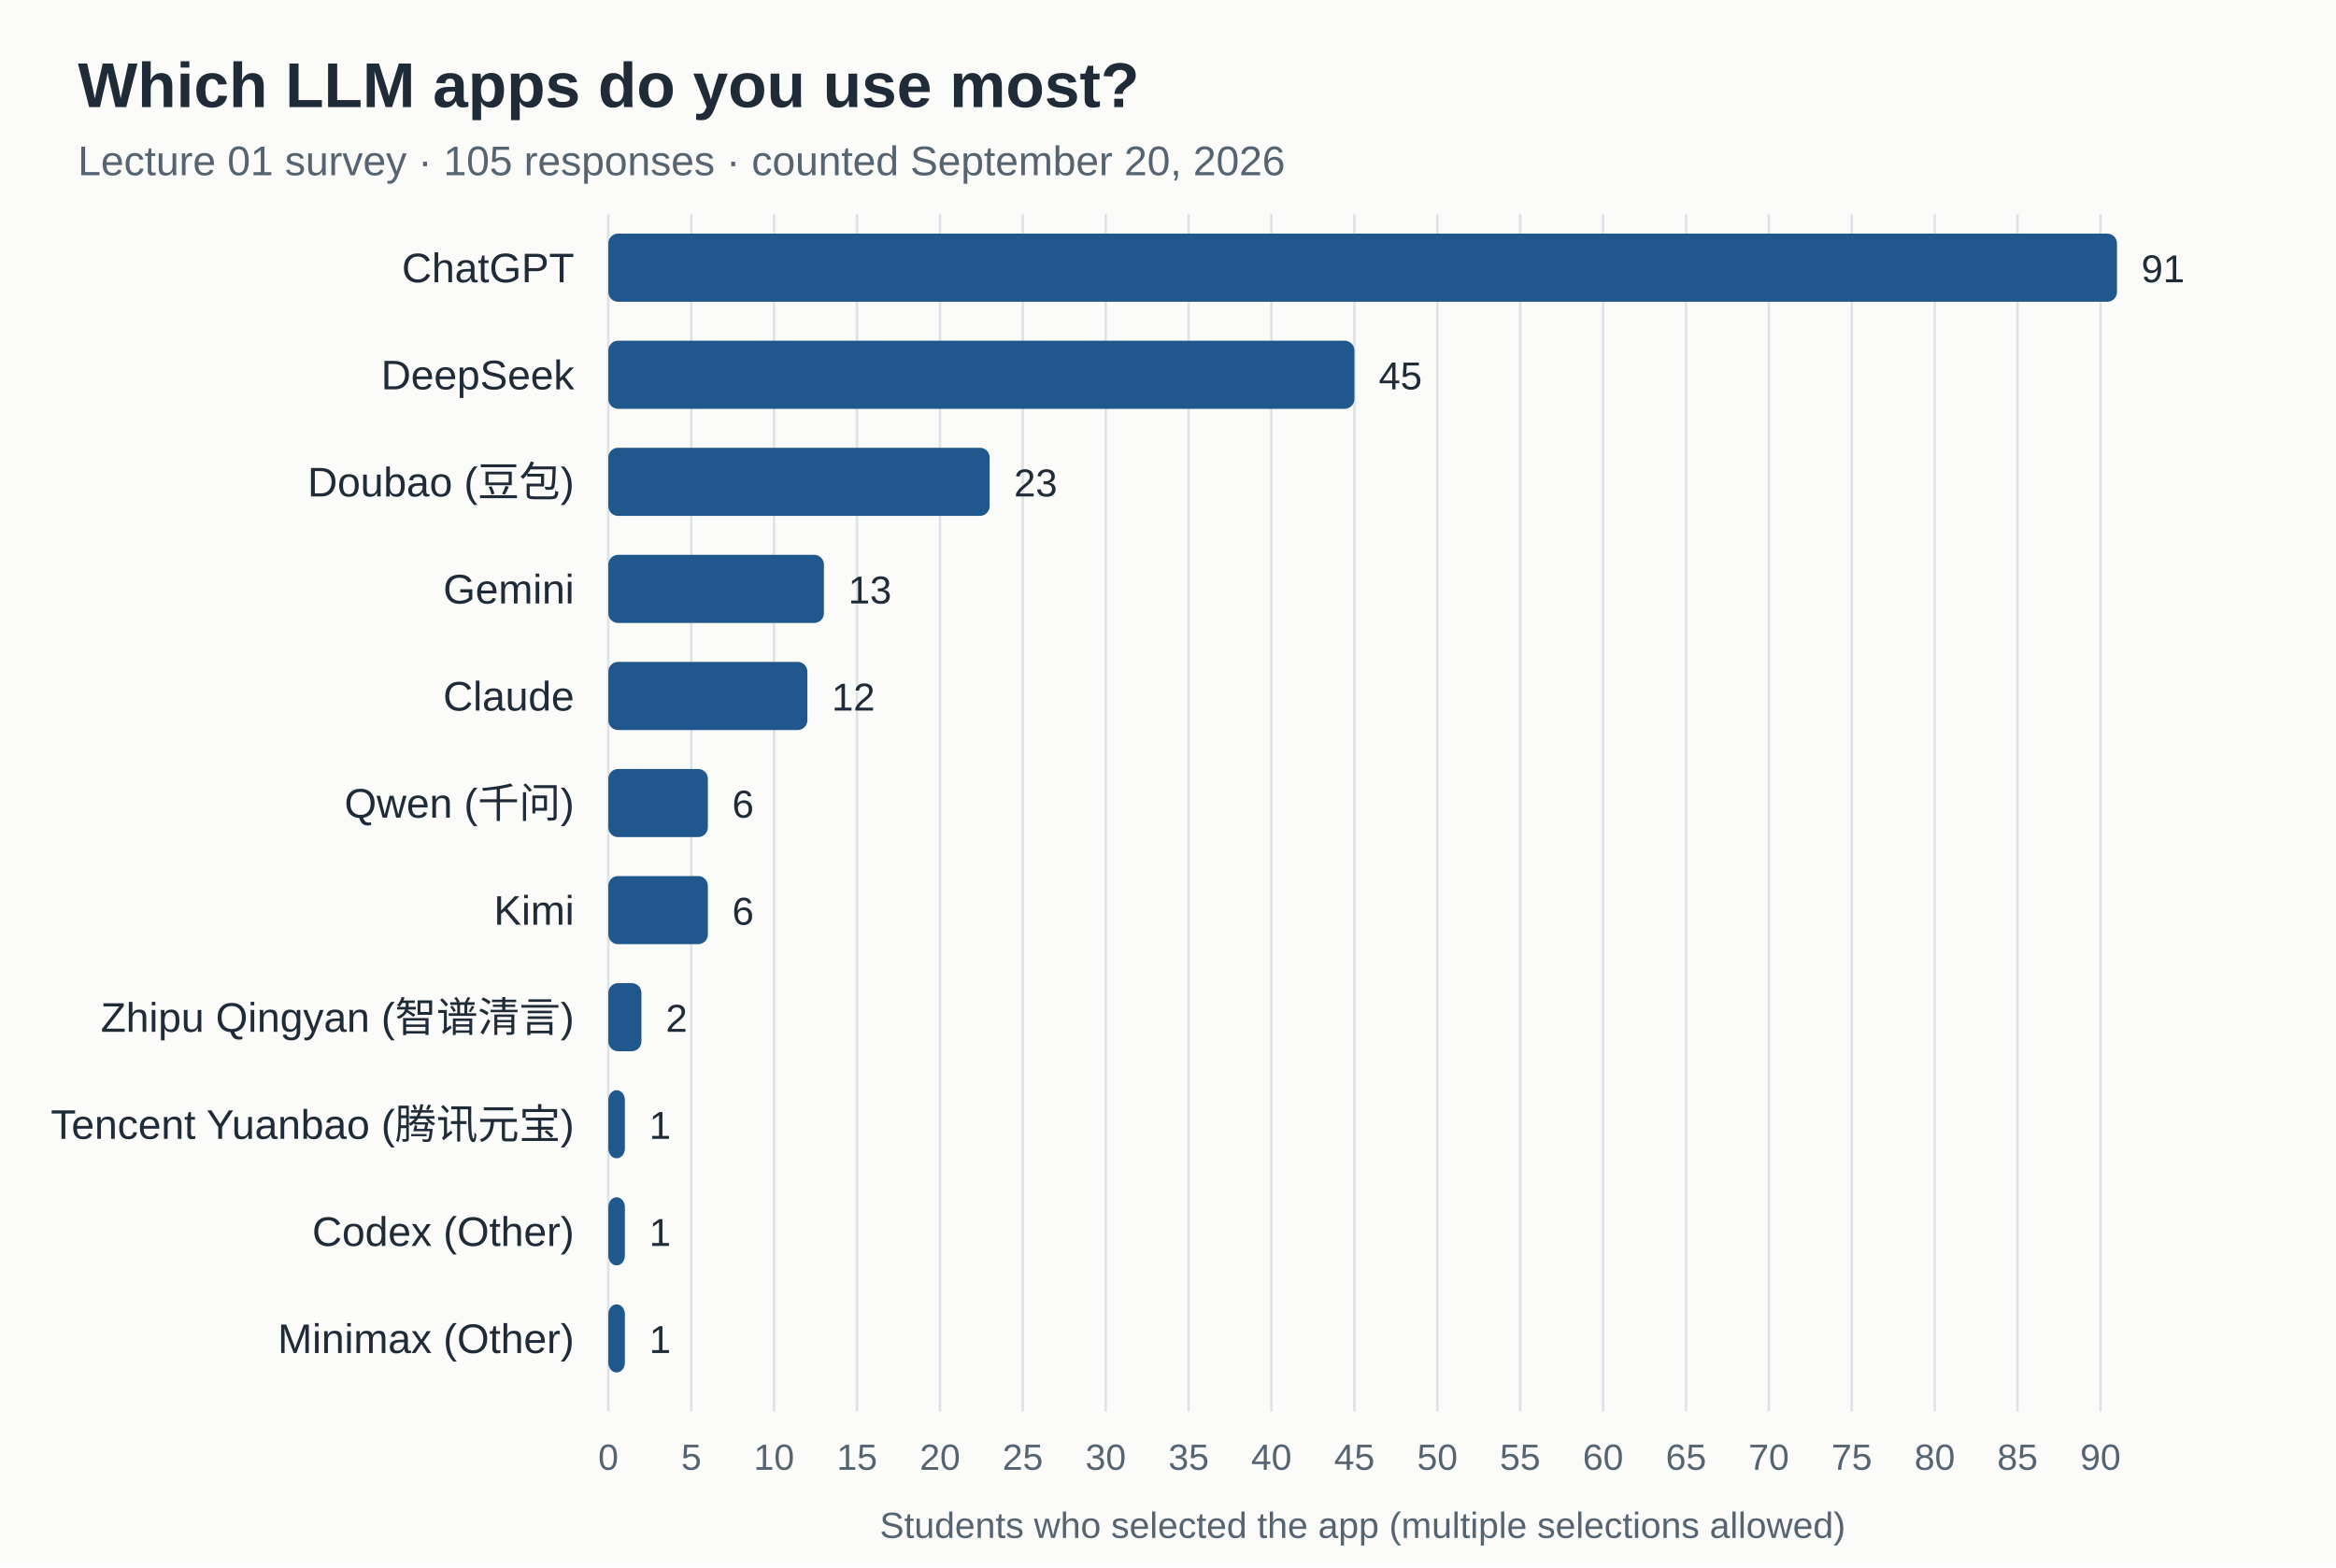
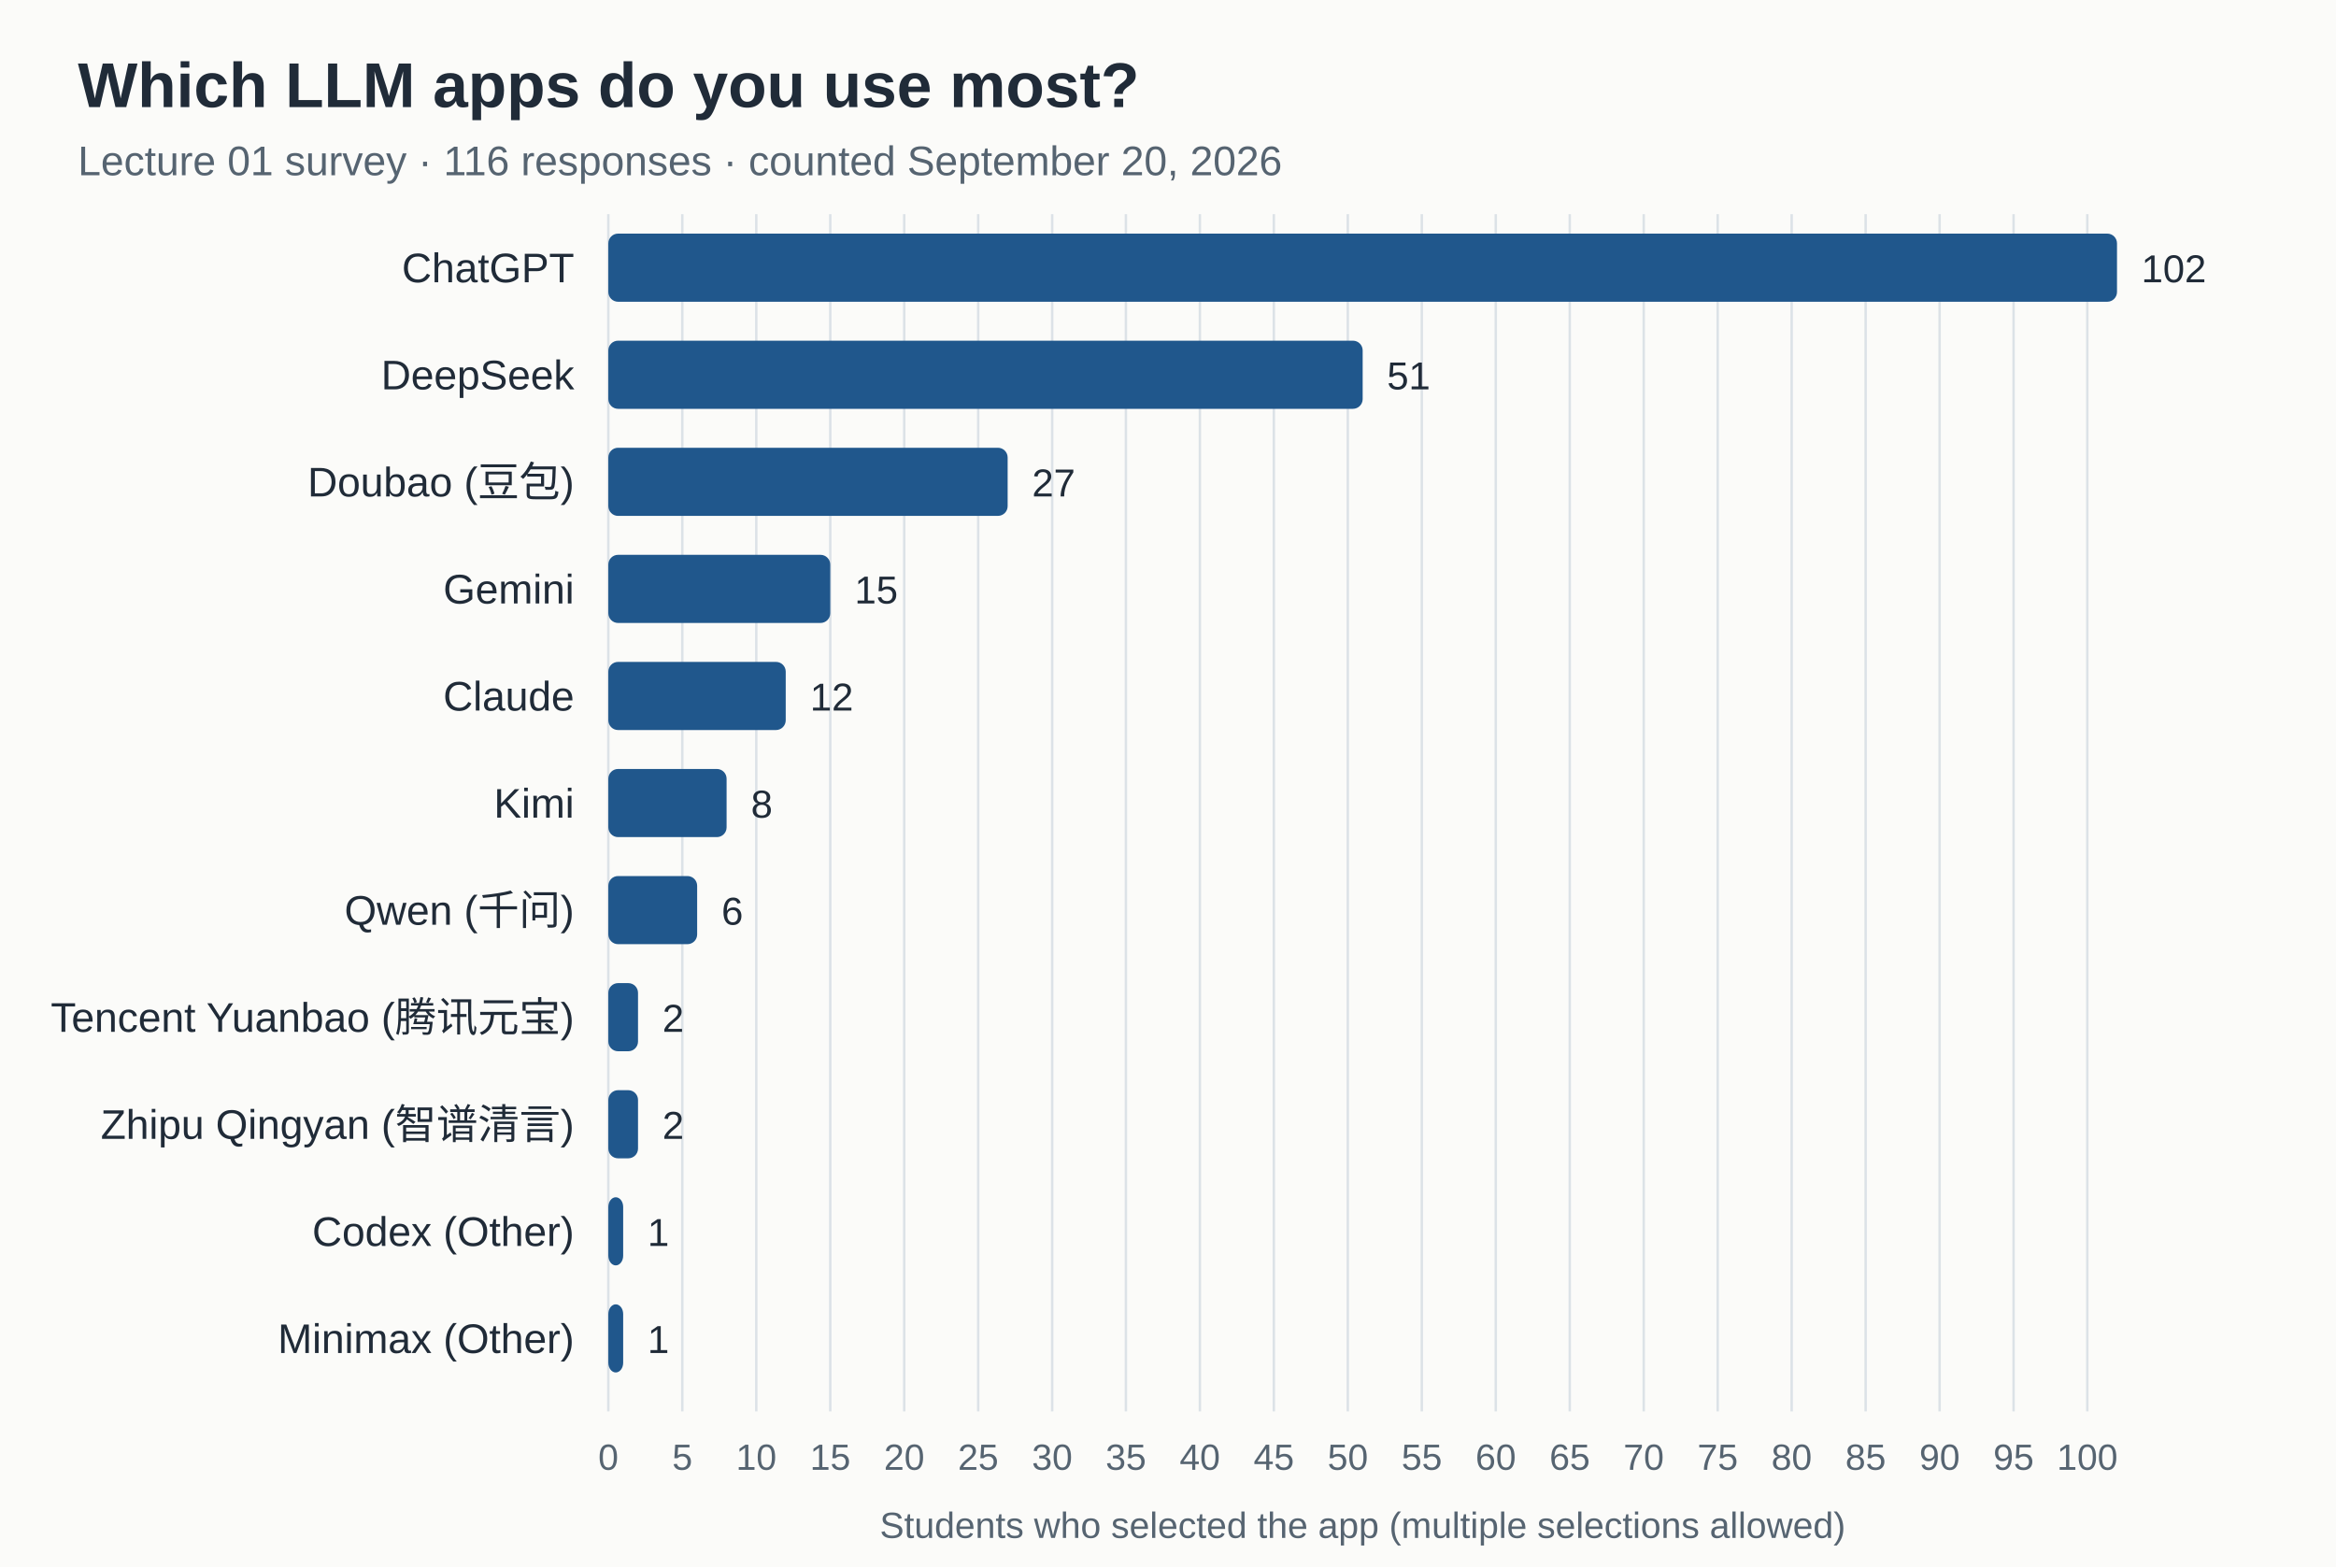
<svg xmlns="http://www.w3.org/2000/svg" width="960" height="644" viewBox="0 0 960 644" role="img" aria-labelledby="chart-title chart-desc" font-family="Arial, Helvetica Neue, PingFang SC, Microsoft YaHei, sans-serif">
  <rect width="960" height="644" fill="#fbfbf9" />
  <text x="32" y="44" font-size="26" font-weight="700" fill="#202b38">Which LLM apps do you use most?</text>
-   <text x="32" y="72" font-size="17" fill="#566471">Lecture 01 survey · 105 responses · counted September 20, 2026</text>
+   <text x="32" y="72" font-size="17" fill="#566471">Lecture 01 survey · 116 responses · counted September 20, 2026</text>
  <line x1="250.0" y1="88" x2="250.0" y2="580" stroke="#dce2e7" stroke-width="1" />
  <text x="250.0" y="604" font-size="15" fill="#566471" text-anchor="middle">0</text>
-   <line x1="284.1" y1="88" x2="284.1" y2="580" stroke="#dce2e7" stroke-width="1" />
-   <text x="284.1" y="604" font-size="15" fill="#566471" text-anchor="middle">5</text>
-   <line x1="318.1" y1="88" x2="318.1" y2="580" stroke="#dce2e7" stroke-width="1" />
-   <text x="318.1" y="604" font-size="15" fill="#566471" text-anchor="middle">10</text>
-   <line x1="352.2" y1="88" x2="352.2" y2="580" stroke="#dce2e7" stroke-width="1" />
-   <text x="352.2" y="604" font-size="15" fill="#566471" text-anchor="middle">15</text>
-   <line x1="386.3" y1="88" x2="386.3" y2="580" stroke="#dce2e7" stroke-width="1" />
-   <text x="386.3" y="604" font-size="15" fill="#566471" text-anchor="middle">20</text>
-   <line x1="420.3" y1="88" x2="420.3" y2="580" stroke="#dce2e7" stroke-width="1" />
-   <text x="420.3" y="604" font-size="15" fill="#566471" text-anchor="middle">25</text>
-   <line x1="454.4" y1="88" x2="454.4" y2="580" stroke="#dce2e7" stroke-width="1" />
-   <text x="454.4" y="604" font-size="15" fill="#566471" text-anchor="middle">30</text>
-   <line x1="488.5" y1="88" x2="488.5" y2="580" stroke="#dce2e7" stroke-width="1" />
-   <text x="488.5" y="604" font-size="15" fill="#566471" text-anchor="middle">35</text>
-   <line x1="522.5" y1="88" x2="522.5" y2="580" stroke="#dce2e7" stroke-width="1" />
-   <text x="522.5" y="604" font-size="15" fill="#566471" text-anchor="middle">40</text>
-   <line x1="556.6" y1="88" x2="556.6" y2="580" stroke="#dce2e7" stroke-width="1" />
-   <text x="556.6" y="604" font-size="15" fill="#566471" text-anchor="middle">45</text>
-   <line x1="590.7" y1="88" x2="590.7" y2="580" stroke="#dce2e7" stroke-width="1" />
-   <text x="590.7" y="604" font-size="15" fill="#566471" text-anchor="middle">50</text>
-   <line x1="624.7" y1="88" x2="624.7" y2="580" stroke="#dce2e7" stroke-width="1" />
-   <text x="624.7" y="604" font-size="15" fill="#566471" text-anchor="middle">55</text>
-   <line x1="658.8" y1="88" x2="658.8" y2="580" stroke="#dce2e7" stroke-width="1" />
-   <text x="658.8" y="604" font-size="15" fill="#566471" text-anchor="middle">60</text>
-   <line x1="692.9" y1="88" x2="692.9" y2="580" stroke="#dce2e7" stroke-width="1" />
-   <text x="692.9" y="604" font-size="15" fill="#566471" text-anchor="middle">65</text>
-   <line x1="726.9" y1="88" x2="726.9" y2="580" stroke="#dce2e7" stroke-width="1" />
-   <text x="726.9" y="604" font-size="15" fill="#566471" text-anchor="middle">70</text>
-   <line x1="761.0" y1="88" x2="761.0" y2="580" stroke="#dce2e7" stroke-width="1" />
-   <text x="761.0" y="604" font-size="15" fill="#566471" text-anchor="middle">75</text>
-   <line x1="795.1" y1="88" x2="795.1" y2="580" stroke="#dce2e7" stroke-width="1" />
-   <text x="795.1" y="604" font-size="15" fill="#566471" text-anchor="middle">80</text>
-   <line x1="829.1" y1="88" x2="829.1" y2="580" stroke="#dce2e7" stroke-width="1" />
-   <text x="829.1" y="604" font-size="15" fill="#566471" text-anchor="middle">85</text>
-   <line x1="863.2" y1="88" x2="863.2" y2="580" stroke="#dce2e7" stroke-width="1" />
-   <text x="863.2" y="604" font-size="15" fill="#566471" text-anchor="middle">90</text>
+   <line x1="280.4" y1="88" x2="280.4" y2="580" stroke="#dce2e7" stroke-width="1" />
+   <text x="280.4" y="604" font-size="15" fill="#566471" text-anchor="middle">5</text>
+   <line x1="310.8" y1="88" x2="310.8" y2="580" stroke="#dce2e7" stroke-width="1" />
+   <text x="310.8" y="604" font-size="15" fill="#566471" text-anchor="middle">10</text>
+   <line x1="341.2" y1="88" x2="341.2" y2="580" stroke="#dce2e7" stroke-width="1" />
+   <text x="341.2" y="604" font-size="15" fill="#566471" text-anchor="middle">15</text>
+   <line x1="371.6" y1="88" x2="371.6" y2="580" stroke="#dce2e7" stroke-width="1" />
+   <text x="371.6" y="604" font-size="15" fill="#566471" text-anchor="middle">20</text>
+   <line x1="402.0" y1="88" x2="402.0" y2="580" stroke="#dce2e7" stroke-width="1" />
+   <text x="402.0" y="604" font-size="15" fill="#566471" text-anchor="middle">25</text>
+   <line x1="432.4" y1="88" x2="432.4" y2="580" stroke="#dce2e7" stroke-width="1" />
+   <text x="432.4" y="604" font-size="15" fill="#566471" text-anchor="middle">30</text>
+   <line x1="462.7" y1="88" x2="462.7" y2="580" stroke="#dce2e7" stroke-width="1" />
+   <text x="462.7" y="604" font-size="15" fill="#566471" text-anchor="middle">35</text>
+   <line x1="493.1" y1="88" x2="493.1" y2="580" stroke="#dce2e7" stroke-width="1" />
+   <text x="493.1" y="604" font-size="15" fill="#566471" text-anchor="middle">40</text>
+   <line x1="523.5" y1="88" x2="523.5" y2="580" stroke="#dce2e7" stroke-width="1" />
+   <text x="523.5" y="604" font-size="15" fill="#566471" text-anchor="middle">45</text>
+   <line x1="553.9" y1="88" x2="553.9" y2="580" stroke="#dce2e7" stroke-width="1" />
+   <text x="553.9" y="604" font-size="15" fill="#566471" text-anchor="middle">50</text>
+   <line x1="584.3" y1="88" x2="584.3" y2="580" stroke="#dce2e7" stroke-width="1" />
+   <text x="584.3" y="604" font-size="15" fill="#566471" text-anchor="middle">55</text>
+   <line x1="614.7" y1="88" x2="614.7" y2="580" stroke="#dce2e7" stroke-width="1" />
+   <text x="614.7" y="604" font-size="15" fill="#566471" text-anchor="middle">60</text>
+   <line x1="645.1" y1="88" x2="645.1" y2="580" stroke="#dce2e7" stroke-width="1" />
+   <text x="645.1" y="604" font-size="15" fill="#566471" text-anchor="middle">65</text>
+   <line x1="675.5" y1="88" x2="675.5" y2="580" stroke="#dce2e7" stroke-width="1" />
+   <text x="675.5" y="604" font-size="15" fill="#566471" text-anchor="middle">70</text>
+   <line x1="705.9" y1="88" x2="705.9" y2="580" stroke="#dce2e7" stroke-width="1" />
+   <text x="705.9" y="604" font-size="15" fill="#566471" text-anchor="middle">75</text>
+   <line x1="736.3" y1="88" x2="736.3" y2="580" stroke="#dce2e7" stroke-width="1" />
+   <text x="736.3" y="604" font-size="15" fill="#566471" text-anchor="middle">80</text>
+   <line x1="766.7" y1="88" x2="766.7" y2="580" stroke="#dce2e7" stroke-width="1" />
+   <text x="766.7" y="604" font-size="15" fill="#566471" text-anchor="middle">85</text>
+   <line x1="797.1" y1="88" x2="797.1" y2="580" stroke="#dce2e7" stroke-width="1" />
+   <text x="797.1" y="604" font-size="15" fill="#566471" text-anchor="middle">90</text>
+   <line x1="827.5" y1="88" x2="827.5" y2="580" stroke="#dce2e7" stroke-width="1" />
+   <text x="827.5" y="604" font-size="15" fill="#566471" text-anchor="middle">95</text>
+   <line x1="857.8" y1="88" x2="857.8" y2="580" stroke="#dce2e7" stroke-width="1" />
+   <text x="857.8" y="604" font-size="15" fill="#566471" text-anchor="middle">100</text>
  <text x="236" y="116.0" font-size="17" fill="#202b38" text-anchor="end">ChatGPT</text>
  <rect x="250" y="96" width="620.0" height="28" rx="4" fill="#20578c" />
-   <text x="880.0" y="116.0" font-size="16" fill="#202b38">91</text>
+   <text x="880.0" y="116.0" font-size="16" fill="#202b38">102</text>
  <text x="236" y="160.0" font-size="17" fill="#202b38" text-anchor="end">DeepSeek</text>
-   <rect x="250" y="140" width="306.6" height="28" rx="4" fill="#20578c" />
-   <text x="566.6" y="160.0" font-size="16" fill="#202b38">45</text>
+   <rect x="250" y="140" width="310.0" height="28" rx="4" fill="#20578c" />
+   <text x="570.0" y="160.0" font-size="16" fill="#202b38">51</text>
  <text x="236" y="204.0" font-size="17" fill="#202b38" text-anchor="end">Doubao (豆包)</text>
-   <rect x="250" y="184" width="156.7" height="28" rx="4" fill="#20578c" />
-   <text x="416.7" y="204.0" font-size="16" fill="#202b38">23</text>
+   <rect x="250" y="184" width="164.1" height="28" rx="4" fill="#20578c" />
+   <text x="424.1" y="204.0" font-size="16" fill="#202b38">27</text>
  <text x="236" y="248.0" font-size="17" fill="#202b38" text-anchor="end">Gemini</text>
-   <rect x="250" y="228" width="88.6" height="28" rx="4" fill="#20578c" />
-   <text x="348.6" y="248.0" font-size="16" fill="#202b38">13</text>
+   <rect x="250" y="228" width="91.2" height="28" rx="4" fill="#20578c" />
+   <text x="351.2" y="248.0" font-size="16" fill="#202b38">15</text>
  <text x="236" y="292.0" font-size="17" fill="#202b38" text-anchor="end">Claude</text>
-   <rect x="250" y="272" width="81.8" height="28" rx="4" fill="#20578c" />
-   <text x="341.8" y="292.0" font-size="16" fill="#202b38">12</text>
-   <text x="236" y="336.0" font-size="17" fill="#202b38" text-anchor="end">Qwen (千问)</text>
-   <rect x="250" y="316" width="40.9" height="28" rx="4" fill="#20578c" />
-   <text x="300.9" y="336.0" font-size="16" fill="#202b38">6</text>
-   <text x="236" y="380.0" font-size="17" fill="#202b38" text-anchor="end">Kimi</text>
-   <rect x="250" y="360" width="40.9" height="28" rx="4" fill="#20578c" />
-   <text x="300.9" y="380.0" font-size="16" fill="#202b38">6</text>
-   <text x="236" y="424.0" font-size="17" fill="#202b38" text-anchor="end">Zhipu Qingyan (智谱清言)</text>
-   <rect x="250" y="404" width="13.6" height="28" rx="4" fill="#20578c" />
-   <text x="273.6" y="424.0" font-size="16" fill="#202b38">2</text>
-   <text x="236" y="468.0" font-size="17" fill="#202b38" text-anchor="end">Tencent Yuanbao (腾讯元宝)</text>
-   <rect x="250" y="448" width="6.8" height="28" rx="4" fill="#20578c" />
-   <text x="266.8" y="468.0" font-size="16" fill="#202b38">1</text>
+   <rect x="250" y="272" width="72.9" height="28" rx="4" fill="#20578c" />
+   <text x="332.9" y="292.0" font-size="16" fill="#202b38">12</text>
+   <text x="236" y="336.0" font-size="17" fill="#202b38" text-anchor="end">Kimi</text>
+   <rect x="250" y="316" width="48.6" height="28" rx="4" fill="#20578c" />
+   <text x="308.6" y="336.0" font-size="16" fill="#202b38">8</text>
+   <text x="236" y="380.0" font-size="17" fill="#202b38" text-anchor="end">Qwen (千问)</text>
+   <rect x="250" y="360" width="36.5" height="28" rx="4" fill="#20578c" />
+   <text x="296.5" y="380.0" font-size="16" fill="#202b38">6</text>
+   <text x="236" y="424.0" font-size="17" fill="#202b38" text-anchor="end">Tencent Yuanbao (腾讯元宝)</text>
+   <rect x="250" y="404" width="12.2" height="28" rx="4" fill="#20578c" />
+   <text x="272.2" y="424.0" font-size="16" fill="#202b38">2</text>
+   <text x="236" y="468.0" font-size="17" fill="#202b38" text-anchor="end">Zhipu Qingyan (智谱清言)</text>
+   <rect x="250" y="448" width="12.2" height="28" rx="4" fill="#20578c" />
+   <text x="272.2" y="468.0" font-size="16" fill="#202b38">2</text>
  <text x="236" y="512.0" font-size="17" fill="#202b38" text-anchor="end">Codex (Other)</text>
-   <rect x="250" y="492" width="6.8" height="28" rx="4" fill="#20578c" />
-   <text x="266.8" y="512.0" font-size="16" fill="#202b38">1</text>
+   <rect x="250" y="492" width="6.1" height="28" rx="4" fill="#20578c" />
+   <text x="266.1" y="512.0" font-size="16" fill="#202b38">1</text>
  <text x="236" y="556.0" font-size="17" fill="#202b38" text-anchor="end">Minimax (Other)</text>
-   <rect x="250" y="536" width="6.8" height="28" rx="4" fill="#20578c" />
-   <text x="266.8" y="556.0" font-size="16" fill="#202b38">1</text>
+   <rect x="250" y="536" width="6.1" height="28" rx="4" fill="#20578c" />
+   <text x="266.1" y="556.0" font-size="16" fill="#202b38">1</text>
  <text x="560.0" y="632" font-size="15" fill="#566471" text-anchor="middle">Students who selected the app (multiple selections allowed)</text>
</svg>
